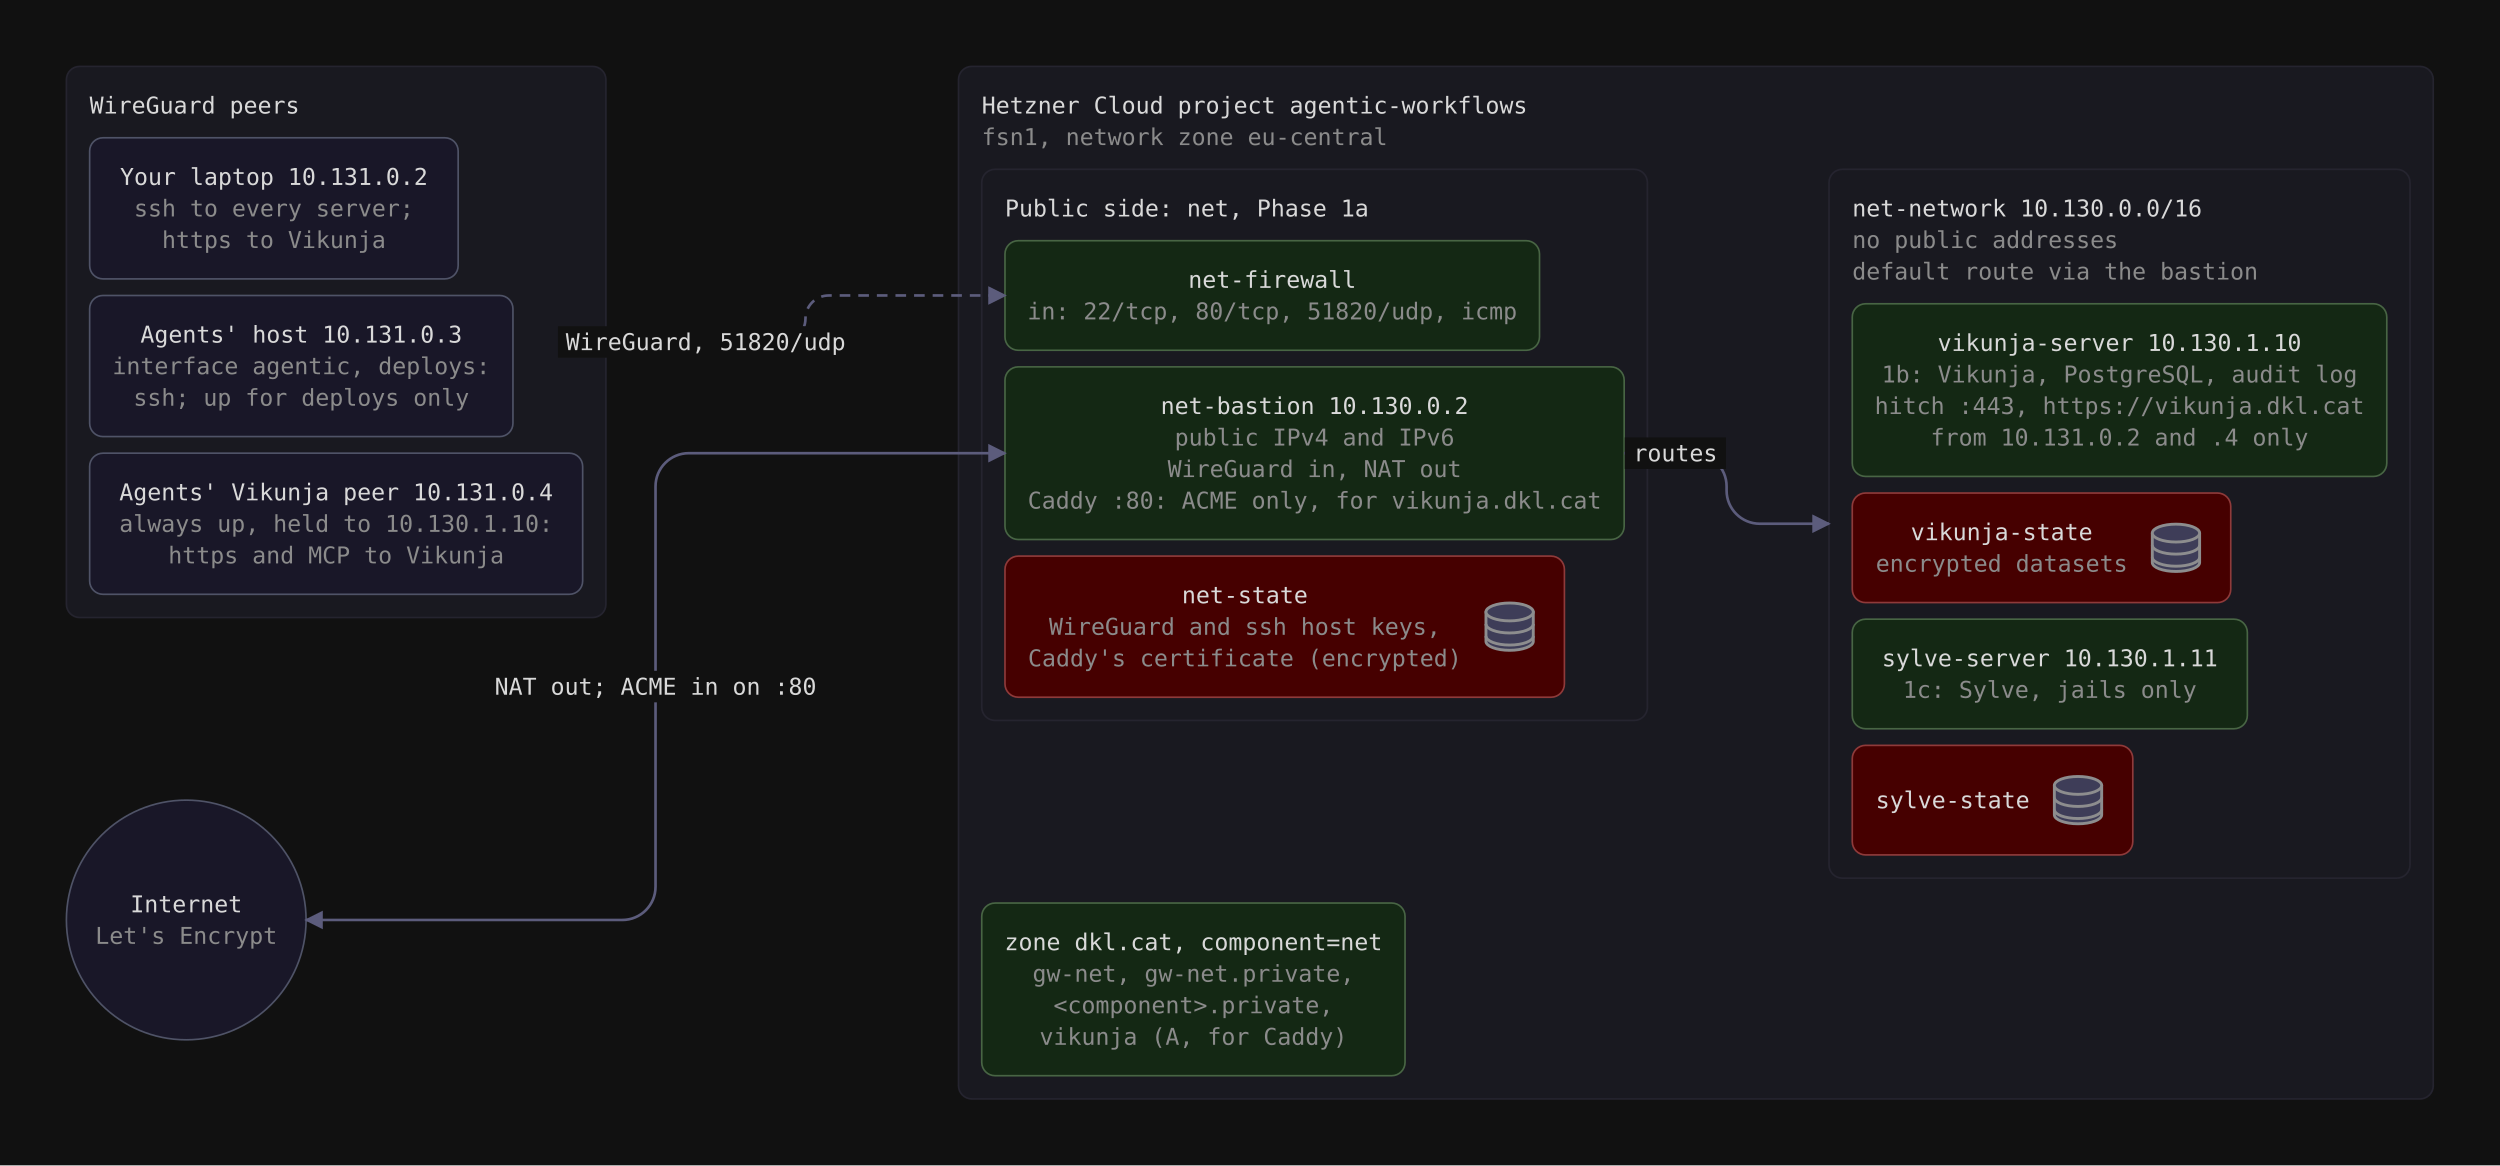
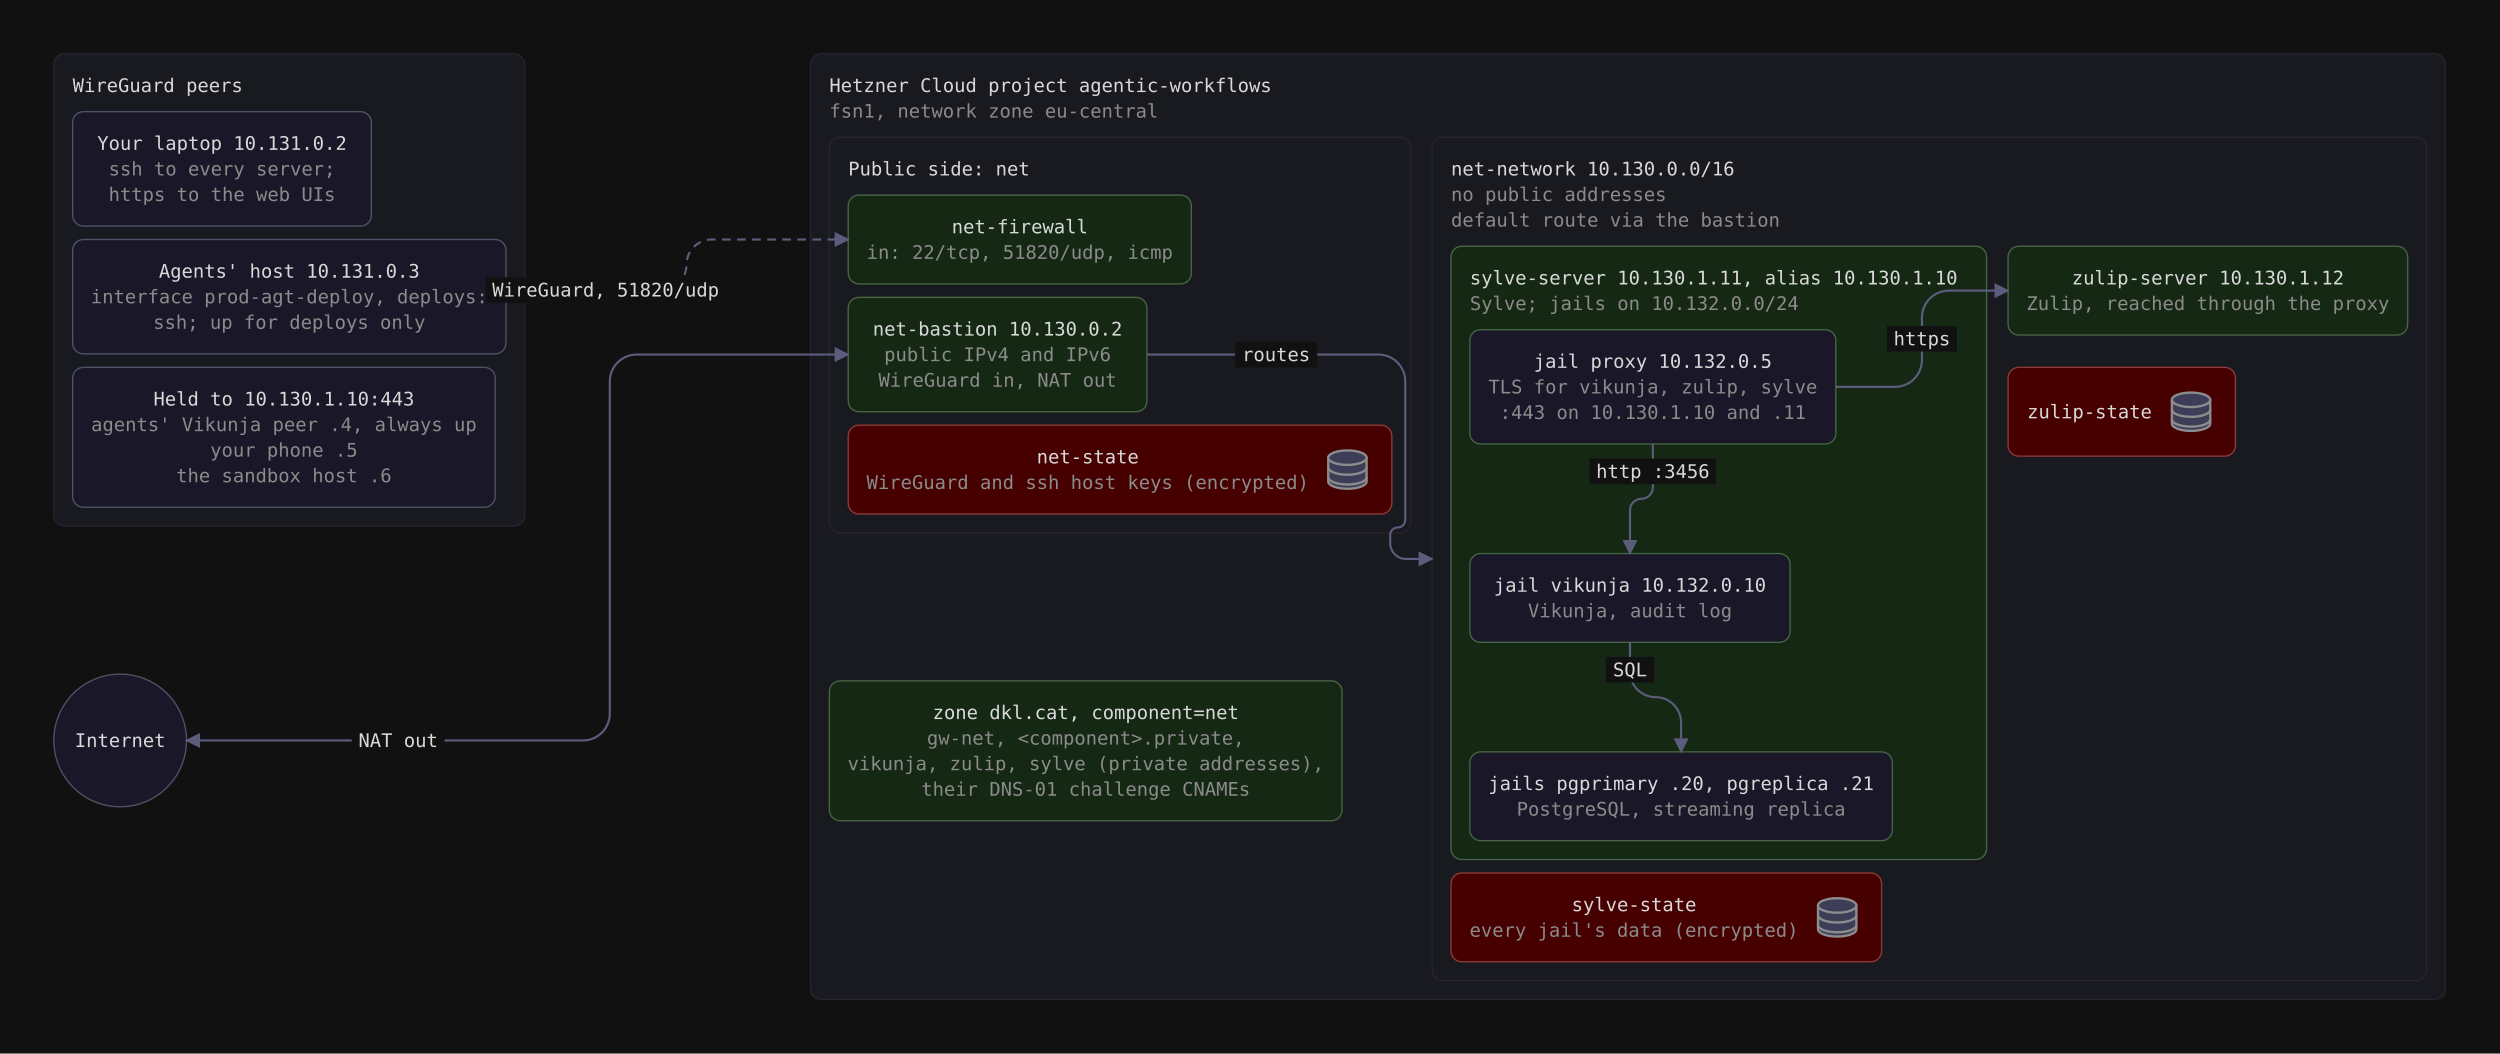
- <svg xmlns="http://www.w3.org/2000/svg" width="1506" height="702" viewBox="0 0 1506 702" font-family="'DejaVu Sans Mono', 'Menlo', 'Consolas', 'Liberation Mono', 'Courier New', monospace" font-size="14px">
+ <svg xmlns="http://www.w3.org/2000/svg" width="1858" height="783" viewBox="0 0 1858 783" font-family="'DejaVu Sans Mono', 'Menlo', 'Consolas', 'Liberation Mono', 'Courier New', monospace" font-size="14px">
  <defs>
-     <marker id="r724c613c-arrow-5c5c7c" viewBox="0 0 10 10" refX="9" refY="5" markerWidth="7" markerHeight="7" orient="auto-start-reverse">
+     <marker id="r1e38440c-arrow-5c5c7c" viewBox="0 0 10 10" refX="9" refY="5" markerWidth="7" markerHeight="7" orient="auto-start-reverse">
      <path d="M 0 0 L 10 5 L 0 10 z" fill="#5c5c7c" />
    </marker>
  </defs>
-   <rect x="0" y="0" width="1506" height="702" fill="#111111" />
-   <path d="M585.4 40 H1457.8 a8 8 0 0 1 8 8 V654 a8 8 0 0 1 -8 8 H585.4 a8 8 0 0 1 -8 -8 V48 a8 8 0 0 1 8 -8 Z" fill="#191920" stroke="#25242f" />
-   <text x="591.4" y="68.4" fill="#d9d9d9" text-anchor="start">Hetzner Cloud project agentic-workflows</text>
-   <text x="591.4" y="87.4" fill="#8b8b8b" text-anchor="start">fsn1, network zone eu-central</text>
-   <path d="M599.4 102 H984.4 a8 8 0 0 1 8 8 V426 a8 8 0 0 1 -8 8 H599.4 a8 8 0 0 1 -8 -8 V110 a8 8 0 0 1 8 -8 Z" fill="#191920" stroke="#25242f" />
-   <text x="605.4" y="130.4" fill="#d9d9d9" text-anchor="start">Public side: net, Phase 1a</text>
-   <path d="M613.4 145 H919.4 a8 8 0 0 1 8 8 V203 a8 8 0 0 1 -8 8 H613.4 a8 8 0 0 1 -8 -8 V153 a8 8 0 0 1 8 -8 Z" fill="#142814" stroke="#486544" />
-   <text x="766.4" y="173.4" fill="#d9d9d9" text-anchor="middle">net-firewall</text>
-   <text x="766.4" y="192.4" fill="#8b8b8b" text-anchor="middle">in: 22/tcp, 80/tcp, 51820/udp, icmp</text>
-   <path d="M613.4 221 H970.4 a8 8 0 0 1 8 8 V317 a8 8 0 0 1 -8 8 H613.4 a8 8 0 0 1 -8 -8 V229 a8 8 0 0 1 8 -8 Z" fill="#142814" stroke="#486544" />
-   <text x="791.9" y="249.4" fill="#d9d9d9" text-anchor="middle">net-bastion  10.130.0.2</text>
-   <text x="791.9" y="268.4" fill="#8b8b8b" text-anchor="middle">public IPv4 and IPv6</text>
-   <text x="791.9" y="287.4" fill="#8b8b8b" text-anchor="middle">WireGuard in, NAT out</text>
-   <text x="791.9" y="306.4" fill="#8b8b8b" text-anchor="middle">Caddy :80: ACME only, for vikunja.dkl.cat</text>
-   <path d="M613.4 335 H934.4 a8 8 0 0 1 8 8 V412 a8 8 0 0 1 -8 8 H613.4 a8 8 0 0 1 -8 -8 V343 a8 8 0 0 1 8 -8 Z" fill="#460000" stroke="#8f3a3a" />
-   <text x="749.9" y="363.4" fill="#d9d9d9" text-anchor="middle">net-state</text>
-   <text x="749.9" y="382.4" fill="#8b8b8b" text-anchor="middle">WireGuard and ssh host keys,</text>
-   <text x="749.9" y="401.4" fill="#8b8b8b" text-anchor="middle">Caddy's certificate (encrypted)</text>
-   <g transform="translate(890.4 358.5) scale(1.58333)">
+   <rect x="0" y="0" width="1858" height="783" fill="#111111" />
+   <path d="M610.4 40 H1809.4 a8 8 0 0 1 8 8 V734.8 a8 8 0 0 1 -8 8 H610.4 a8 8 0 0 1 -8 -8 V48 a8 8 0 0 1 8 -8 Z" fill="#191920" stroke="#25242f" />
+   <text x="616.4" y="68.4" fill="#d9d9d9" text-anchor="start">Hetzner Cloud project agentic-workflows</text>
+   <text x="616.4" y="87.4" fill="#8b8b8b" text-anchor="start">fsn1, network zone eu-central</text>
+   <path d="M624.4 102 H1040.4 a8 8 0 0 1 8 8 V388 a8 8 0 0 1 -8 8 H624.4 a8 8 0 0 1 -8 -8 V110 a8 8 0 0 1 8 -8 Z" fill="#191920" stroke="#25242f" />
+   <text x="630.4" y="130.4" fill="#d9d9d9" text-anchor="start">Public side: net</text>
+   <path d="M638.4 145 H877.4 a8 8 0 0 1 8 8 V203 a8 8 0 0 1 -8 8 H638.4 a8 8 0 0 1 -8 -8 V153 a8 8 0 0 1 8 -8 Z" fill="#142814" stroke="#486544" />
+   <text x="757.9" y="173.4" fill="#d9d9d9" text-anchor="middle">net-firewall</text>
+   <text x="757.9" y="192.4" fill="#8b8b8b" text-anchor="middle">in: 22/tcp, 51820/udp, icmp</text>
+   <path d="M638.4 221 H844.4 a8 8 0 0 1 8 8 V298 a8 8 0 0 1 -8 8 H638.4 a8 8 0 0 1 -8 -8 V229 a8 8 0 0 1 8 -8 Z" fill="#142814" stroke="#486544" />
+   <text x="741.4" y="249.4" fill="#d9d9d9" text-anchor="middle">net-bastion  10.130.0.2</text>
+   <text x="741.4" y="268.4" fill="#8b8b8b" text-anchor="middle">public IPv4 and IPv6</text>
+   <text x="741.4" y="287.4" fill="#8b8b8b" text-anchor="middle">WireGuard in, NAT out</text>
+   <path d="M638.4 316 H1026.4 a8 8 0 0 1 8 8 V374 a8 8 0 0 1 -8 8 H638.4 a8 8 0 0 1 -8 -8 V324 a8 8 0 0 1 8 -8 Z" fill="#460000" stroke="#8f3a3a" />
+   <text x="808.4" y="344.4" fill="#d9d9d9" text-anchor="middle">net-state</text>
+   <text x="808.4" y="363.4" fill="#8b8b8b" text-anchor="middle">WireGuard and ssh host keys (encrypted)</text>
+   <g transform="translate(982.4 330) scale(1.58333)">
    <path d="M3 6.4 v11.2 a9 3.4 0 0 0 18 0 v-11.2 Z" fill="#3e3d58" stroke="#8d8d8e" stroke-width="1.1" stroke-linejoin="round" />
    <path d="M3 6.4 a9 3.4 0 0 1 18 0 a9 3.4 0 0 1 -18 0 Z" fill="#3e3d58" stroke="#8d8d8e" stroke-width="1.1" stroke-linejoin="round" />
    <path d="M3 11 a9 3.4 0 0 0 18 0" fill="none" stroke="#8d8d8e" stroke-width="1.1" stroke-linejoin="round" />
    <path d="M3 15.6 a9 3.4 0 0 0 18 0" fill="none" stroke="#8d8d8e" stroke-width="1.1" stroke-linejoin="round" />
  </g>
-   <path d="M1109.8 102 H1443.8 a8 8 0 0 1 8 8 V521 a8 8 0 0 1 -8 8 H1109.8 a8 8 0 0 1 -8 -8 V110 a8 8 0 0 1 8 -8 Z" fill="#191920" stroke="#25242f" />
-   <text x="1115.8" y="130.4" fill="#d9d9d9" text-anchor="start">net-network  10.130.0.0/16</text>
-   <text x="1115.8" y="149.4" fill="#8b8b8b" text-anchor="start">no public addresses</text>
-   <text x="1115.8" y="168.4" fill="#8b8b8b" text-anchor="start">default route via the bastion</text>
-   <path d="M1123.8 183 H1429.8 a8 8 0 0 1 8 8 V279 a8 8 0 0 1 -8 8 H1123.8 a8 8 0 0 1 -8 -8 V191 a8 8 0 0 1 8 -8 Z" fill="#142814" stroke="#486544" />
-   <text x="1276.8" y="211.4" fill="#d9d9d9" text-anchor="middle">vikunja-server  10.130.1.10</text>
-   <text x="1276.8" y="230.4" fill="#8b8b8b" text-anchor="middle">1b: Vikunja, PostgreSQL, audit log</text>
-   <text x="1276.8" y="249.4" fill="#8b8b8b" text-anchor="middle">hitch :443, https://vikunja.dkl.cat</text>
-   <text x="1276.8" y="268.4" fill="#8b8b8b" text-anchor="middle">from 10.131.0.2 and .4 only</text>
-   <path d="M1123.8 297 H1335.8 a8 8 0 0 1 8 8 V355 a8 8 0 0 1 -8 8 H1123.8 a8 8 0 0 1 -8 -8 V305 a8 8 0 0 1 8 -8 Z" fill="#460000" stroke="#8f3a3a" />
-   <text x="1205.8" y="325.4" fill="#d9d9d9" text-anchor="middle">vikunja-state</text>
-   <text x="1205.8" y="344.4" fill="#8b8b8b" text-anchor="middle">encrypted datasets</text>
-   <g transform="translate(1291.8 311) scale(1.58333)">
+   <path d="M1072.4 102 H1795.4 a8 8 0 0 1 8 8 V720.8 a8 8 0 0 1 -8 8 H1072.4 a8 8 0 0 1 -8 -8 V110 a8 8 0 0 1 8 -8 Z" fill="#191920" stroke="#25242f" />
+   <text x="1078.4" y="130.4" fill="#d9d9d9" text-anchor="start">net-network  10.130.0.0/16</text>
+   <text x="1078.4" y="149.4" fill="#8b8b8b" text-anchor="start">no public addresses</text>
+   <text x="1078.4" y="168.4" fill="#8b8b8b" text-anchor="start">default route via the bastion</text>
+   <path d="M1086.4 183 H1468.4 a8 8 0 0 1 8 8 V630.8 a8 8 0 0 1 -8 8 H1086.4 a8 8 0 0 1 -8 -8 V191 a8 8 0 0 1 8 -8 Z" fill="#142814" stroke="#486544" />
+   <text x="1092.4" y="211.4" fill="#d9d9d9" text-anchor="start">sylve-server  10.130.1.11, alias 10.130.1.10</text>
+   <text x="1092.4" y="230.4" fill="#8b8b8b" text-anchor="start">Sylve; jails on 10.132.0.0/24</text>
+   <path d="M1100.4 245 H1356.4 a8 8 0 0 1 8 8 V322 a8 8 0 0 1 -8 8 H1100.4 a8 8 0 0 1 -8 -8 V253 a8 8 0 0 1 8 -8 Z" fill="#191728" stroke="#486544" />
+   <text x="1228.4" y="273.4" fill="#d9d9d9" text-anchor="middle">jail proxy  10.132.0.5</text>
+   <text x="1228.4" y="292.4" fill="#8b8b8b" text-anchor="middle">TLS for vikunja, zulip, sylve</text>
+   <text x="1228.4" y="311.4" fill="#8b8b8b" text-anchor="middle">:443 on 10.130.1.10 and .11</text>
+   <path d="M1100.4 411.4 H1322.4 a8 8 0 0 1 8 8 V469.4 a8 8 0 0 1 -8 8 H1100.4 a8 8 0 0 1 -8 -8 V419.4 a8 8 0 0 1 8 -8 Z" fill="#191728" stroke="#486544" />
+   <text x="1211.4" y="439.8" fill="#d9d9d9" text-anchor="middle">jail vikunja  10.132.0.10</text>
+   <text x="1211.4" y="458.8" fill="#8b8b8b" text-anchor="middle">Vikunja, audit log</text>
+   <path d="M1100.4 558.8 H1398.4 a8 8 0 0 1 8 8 V616.8 a8 8 0 0 1 -8 8 H1100.4 a8 8 0 0 1 -8 -8 V566.8 a8 8 0 0 1 8 -8 Z" fill="#191728" stroke="#486544" />
+   <text x="1249.4" y="587.2" fill="#d9d9d9" text-anchor="middle">jails pgprimary .20, pgreplica .21</text>
+   <text x="1249.4" y="606.2" fill="#8b8b8b" text-anchor="middle">PostgreSQL, streaming replica</text>
+   <path d="M1086.4 648.8 H1390.4 a8 8 0 0 1 8 8 V706.8 a8 8 0 0 1 -8 8 H1086.4 a8 8 0 0 1 -8 -8 V656.8 a8 8 0 0 1 8 -8 Z" fill="#460000" stroke="#8f3a3a" />
+   <text x="1214.4" y="677.2" fill="#d9d9d9" text-anchor="middle">sylve-state</text>
+   <text x="1214.4" y="696.2" fill="#8b8b8b" text-anchor="middle">every jail's data (encrypted)</text>
+   <g transform="translate(1346.4 662.8) scale(1.58333)">
    <path d="M3 6.4 v11.2 a9 3.4 0 0 0 18 0 v-11.2 Z" fill="#3e3d58" stroke="#8d8d8e" stroke-width="1.1" stroke-linejoin="round" />
    <path d="M3 6.4 a9 3.4 0 0 1 18 0 a9 3.4 0 0 1 -18 0 Z" fill="#3e3d58" stroke="#8d8d8e" stroke-width="1.1" stroke-linejoin="round" />
    <path d="M3 11 a9 3.4 0 0 0 18 0" fill="none" stroke="#8d8d8e" stroke-width="1.1" stroke-linejoin="round" />
    <path d="M3 15.6 a9 3.4 0 0 0 18 0" fill="none" stroke="#8d8d8e" stroke-width="1.1" stroke-linejoin="round" />
  </g>
-   <path d="M1123.8 373 H1345.8 a8 8 0 0 1 8 8 V431 a8 8 0 0 1 -8 8 H1123.8 a8 8 0 0 1 -8 -8 V381 a8 8 0 0 1 8 -8 Z" fill="#142814" stroke="#486544" />
-   <text x="1234.8" y="401.4" fill="#d9d9d9" text-anchor="middle">sylve-server  10.130.1.11</text>
-   <text x="1234.8" y="420.4" fill="#8b8b8b" text-anchor="middle">1c: Sylve, jails only</text>
-   <path d="M1123.8 449 H1276.8 a8 8 0 0 1 8 8 V507 a8 8 0 0 1 -8 8 H1123.8 a8 8 0 0 1 -8 -8 V457 a8 8 0 0 1 8 -8 Z" fill="#460000" stroke="#8f3a3a" />
-   <text x="1176.3" y="486.9" fill="#d9d9d9" text-anchor="middle">sylve-state</text>
-   <g transform="translate(1232.8 463) scale(1.58333)">
+   <path d="M1500.4 183 H1781.4 a8 8 0 0 1 8 8 V241 a8 8 0 0 1 -8 8 H1500.4 a8 8 0 0 1 -8 -8 V191 a8 8 0 0 1 8 -8 Z" fill="#142814" stroke="#486544" />
+   <text x="1640.9" y="211.4" fill="#d9d9d9" text-anchor="middle">zulip-server  10.130.1.12</text>
+   <text x="1640.9" y="230.4" fill="#8b8b8b" text-anchor="middle">Zulip, reached through the proxy</text>
+   <path d="M1500.4 273 H1653.4 a8 8 0 0 1 8 8 V331 a8 8 0 0 1 -8 8 H1500.4 a8 8 0 0 1 -8 -8 V281 a8 8 0 0 1 8 -8 Z" fill="#460000" stroke="#8f3a3a" />
+   <text x="1552.9" y="310.9" fill="#d9d9d9" text-anchor="middle">zulip-state</text>
+   <g transform="translate(1609.4 287) scale(1.58333)">
    <path d="M3 6.4 v11.2 a9 3.4 0 0 0 18 0 v-11.2 Z" fill="#3e3d58" stroke="#8d8d8e" stroke-width="1.1" stroke-linejoin="round" />
    <path d="M3 6.4 a9 3.4 0 0 1 18 0 a9 3.4 0 0 1 -18 0 Z" fill="#3e3d58" stroke="#8d8d8e" stroke-width="1.1" stroke-linejoin="round" />
    <path d="M3 11 a9 3.4 0 0 0 18 0" fill="none" stroke="#8d8d8e" stroke-width="1.1" stroke-linejoin="round" />
    <path d="M3 15.6 a9 3.4 0 0 0 18 0" fill="none" stroke="#8d8d8e" stroke-width="1.1" stroke-linejoin="round" />
  </g>
-   <path d="M599.4 544 H838.4 a8 8 0 0 1 8 8 V640 a8 8 0 0 1 -8 8 H599.4 a8 8 0 0 1 -8 -8 V552 a8 8 0 0 1 8 -8 Z" fill="#142814" stroke="#486544" />
-   <text x="718.9" y="572.4" fill="#d9d9d9" text-anchor="middle">zone dkl.cat, component=net</text>
-   <text x="718.9" y="591.4" fill="#8b8b8b" text-anchor="middle">gw-net, gw-net.private,</text>
-   <text x="718.9" y="610.4" fill="#8b8b8b" text-anchor="middle">&lt;component&gt;.private,</text>
-   <text x="718.9" y="629.4" fill="#8b8b8b" text-anchor="middle">vikunja (A, for Caddy)</text>
-   <path d="M48 40 H357 a8 8 0 0 1 8 8 V364 a8 8 0 0 1 -8 8 H48 a8 8 0 0 1 -8 -8 V48 a8 8 0 0 1 8 -8 Z" fill="#191920" stroke="#25242f" />
+   <path d="M624.4 506 H989.4 a8 8 0 0 1 8 8 V602 a8 8 0 0 1 -8 8 H624.4 a8 8 0 0 1 -8 -8 V514 a8 8 0 0 1 8 -8 Z" fill="#142814" stroke="#486544" />
+   <text x="806.9" y="534.4" fill="#d9d9d9" text-anchor="middle">zone dkl.cat, component=net</text>
+   <text x="806.9" y="553.4" fill="#8b8b8b" text-anchor="middle">gw-net, &lt;component&gt;.private,</text>
+   <text x="806.9" y="572.4" fill="#8b8b8b" text-anchor="middle">vikunja, zulip, sylve (private addresses),</text>
+   <text x="806.9" y="591.4" fill="#8b8b8b" text-anchor="middle">their DNS-01 challenge CNAMEs</text>
+   <path d="M48 40 H382 a8 8 0 0 1 8 8 V383 a8 8 0 0 1 -8 8 H48 a8 8 0 0 1 -8 -8 V48 a8 8 0 0 1 8 -8 Z" fill="#191920" stroke="#25242f" />
  <text x="54" y="68.4" fill="#d9d9d9" text-anchor="start">WireGuard peers</text>
  <path d="M62 83 H268 a8 8 0 0 1 8 8 V160 a8 8 0 0 1 -8 8 H62 a8 8 0 0 1 -8 -8 V91 a8 8 0 0 1 8 -8 Z" fill="#191728" stroke="#4f5367" />
  <text x="165" y="111.4" fill="#d9d9d9" text-anchor="middle">Your laptop  10.131.0.2</text>
  <text x="165" y="130.4" fill="#8b8b8b" text-anchor="middle">ssh to every server;</text>
-   <text x="165" y="149.4" fill="#8b8b8b" text-anchor="middle">https to Vikunja</text>
-   <path d="M62 178 H301 a8 8 0 0 1 8 8 V255 a8 8 0 0 1 -8 8 H62 a8 8 0 0 1 -8 -8 V186 a8 8 0 0 1 8 -8 Z" fill="#191728" stroke="#4f5367" />
-   <text x="181.5" y="206.4" fill="#d9d9d9" text-anchor="middle">Agents' host  10.131.0.3</text>
-   <text x="181.5" y="225.4" fill="#8b8b8b" text-anchor="middle">interface agentic, deploys:</text>
-   <text x="181.5" y="244.4" fill="#8b8b8b" text-anchor="middle">ssh; up for deploys only</text>
-   <path d="M62 273 H343 a8 8 0 0 1 8 8 V350 a8 8 0 0 1 -8 8 H62 a8 8 0 0 1 -8 -8 V281 a8 8 0 0 1 8 -8 Z" fill="#191728" stroke="#4f5367" />
-   <text x="202.5" y="301.4" fill="#d9d9d9" text-anchor="middle">Agents' Vikunja peer  10.131.0.4</text>
-   <text x="202.5" y="320.4" fill="#8b8b8b" text-anchor="middle">always up, held to 10.130.1.10:</text>
-   <text x="202.5" y="339.4" fill="#8b8b8b" text-anchor="middle">https and MCP to Vikunja</text>
-   <path d="M40 554.19 a72.19 72.19 0 1 0 144.38 0 a72.19 72.19 0 1 0 -144.38 0 Z" fill="#191728" stroke="#4f5367" />
-   <text x="112.19" y="549.59" fill="#d9d9d9" text-anchor="middle">Internet</text>
-   <text x="112.19" y="568.59" fill="#8b8b8b" text-anchor="middle">Let's Encrypt</text>
-   <path d="M 365 206 L 471.2 206 C 478.93 206, 485.2 199.73, 485.2 192 L 485.2 192 C 485.2 184.27, 491.47 178, 499.2 178 L 605.4 178" fill="none" stroke="#5c5c7c" stroke-width="1.6" stroke-dasharray="6.4 4.8" marker-end="url(#r724c613c-arrow-5c5c7c)" />
-   <rect x="336.1" y="196.5" width="178" height="19" fill="#111111" />
-   <text x="425.1" y="210.9" fill="#d9d9d9" text-anchor="middle">WireGuard, 51820/udp</text>
-   <path d="M 184.38 554.19 L 374.89 554.19 C 385.94 554.19, 394.89 545.24, 394.89 534.19 L 394.89 293 C 394.89 281.95, 403.84 273, 414.89 273 L 605.4 273" fill="none" stroke="#5c5c7c" stroke-width="1.6" marker-end="url(#r724c613c-arrow-5c5c7c)" marker-start="url(#r724c613c-arrow-5c5c7c)" />
-   <rect x="292.89" y="404.09" width="204" height="19" fill="#111111" />
-   <text x="394.89" y="418.49" fill="#d9d9d9" text-anchor="middle">NAT out; ACME in on :80</text>
-   <path d="M 978.4 273 L 1020.1 273 C 1031.15 273, 1040.1 281.95, 1040.1 293 L 1040.1 295.5 C 1040.1 306.55, 1049.05 315.5, 1060.1 315.5 L 1101.8 315.5" fill="none" stroke="#5c5c7c" stroke-width="1.6" marker-end="url(#r724c613c-arrow-5c5c7c)" />
-   <rect x="978.75" y="263.5" width="61" height="19" fill="#111111" />
-   <text x="1009.25" y="277.9" fill="#d9d9d9" text-anchor="middle">routes</text>
+   <text x="165" y="149.4" fill="#8b8b8b" text-anchor="middle">https to the web UIs</text>
+   <path d="M62 178 H368 a8 8 0 0 1 8 8 V255 a8 8 0 0 1 -8 8 H62 a8 8 0 0 1 -8 -8 V186 a8 8 0 0 1 8 -8 Z" fill="#191728" stroke="#4f5367" />
+   <text x="215" y="206.4" fill="#d9d9d9" text-anchor="middle">Agents' host  10.131.0.3</text>
+   <text x="215" y="225.4" fill="#8b8b8b" text-anchor="middle">interface prod-agt-deploy, deploys:</text>
+   <text x="215" y="244.4" fill="#8b8b8b" text-anchor="middle">ssh; up for deploys only</text>
+   <path d="M62 273 H360 a8 8 0 0 1 8 8 V369 a8 8 0 0 1 -8 8 H62 a8 8 0 0 1 -8 -8 V281 a8 8 0 0 1 8 -8 Z" fill="#191728" stroke="#4f5367" />
+   <text x="211" y="301.4" fill="#d9d9d9" text-anchor="middle">Held to 10.130.1.10:443</text>
+   <text x="211" y="320.4" fill="#8b8b8b" text-anchor="middle">agents' Vikunja peer .4, always up</text>
+   <text x="211" y="339.4" fill="#8b8b8b" text-anchor="middle">your phone .5</text>
+   <text x="211" y="358.4" fill="#8b8b8b" text-anchor="middle">the sandbox host .6</text>
+   <path d="M40 550.3 a49.3 49.3 0 1 0 98.6 0 a49.3 49.3 0 1 0 -98.6 0 Z" fill="#191728" stroke="#4f5367" />
+   <text x="89.3" y="555.2" fill="#d9d9d9" text-anchor="middle">Internet</text>
+   <path d="M 390 215.5 L 491.45 215.5 C 501.81 215.5, 510.2 207.11, 510.2 196.75 L 510.2 196.75 C 510.2 186.39, 518.59 178, 528.95 178 L 630.4 178" fill="none" stroke="#5c5c7c" stroke-width="1.6" stroke-dasharray="6.4 4.8" marker-end="url(#r1e38440c-arrow-5c5c7c)" />
+   <rect x="361.1" y="206" width="178" height="19" fill="#111111" />
+   <text x="450.1" y="220.4" fill="#d9d9d9" text-anchor="middle">WireGuard, 51820/udp</text>
+   <path d="M 138.6 550.3 L 433.2 550.3 C 444.25 550.3, 453.2 541.35, 453.2 530.3 L 453.2 283.5 C 453.2 272.45, 462.15 263.5, 473.2 263.5 L 630.4 263.5" fill="none" stroke="#5c5c7c" stroke-width="1.6" marker-end="url(#r1e38440c-arrow-5c5c7c)" marker-start="url(#r1e38440c-arrow-5c5c7c)" />
+   <rect x="261.4" y="540.8" width="69" height="19" fill="#111111" />
+   <text x="295.9" y="555.2" fill="#d9d9d9" text-anchor="middle">NAT out</text>
+   <path d="M 852.4 263.5 L 1024.4 263.5 C 1035.45 263.5, 1044.4 272.45, 1044.4 283.5 L 1044.4 386.4 C 1044.4 389.49, 1041.89 392, 1038.8 392 L 1038.8 392 C 1035.71 392, 1033.2 394.51, 1033.2 397.6 L 1033.2 403.7 C 1033.2 410.16, 1038.44 415.4, 1044.9 415.4 L 1064.4 415.4" fill="none" stroke="#5c5c7c" stroke-width="1.6" marker-end="url(#r1e38440c-arrow-5c5c7c)" />
+   <rect x="917.9" y="254" width="61" height="19" fill="#111111" />
+   <text x="948.4" y="268.4" fill="#d9d9d9" text-anchor="middle">routes</text>
+   <path d="M 1228.4 330 L 1228.4 362.2 C 1228.4 366.89, 1224.59 370.7, 1219.9 370.7 L 1219.9 370.7 C 1215.21 370.7, 1211.4 374.51, 1211.4 379.2 L 1211.4 411.4" fill="none" stroke="#5c5c7c" stroke-width="1.6" marker-end="url(#r1e38440c-arrow-5c5c7c)" />
+   <rect x="1181.4" y="340.85" width="94" height="19" fill="#111111" />
+   <text x="1228.4" y="355.25" fill="#d9d9d9" text-anchor="middle">http :3456</text>
+   <path d="M 1211.4 477.4 L 1211.4 499.1 C 1211.4 509.59, 1219.91 518.1, 1230.4 518.1 L 1230.4 518.1 C 1240.89 518.1, 1249.4 526.61, 1249.4 537.1 L 1249.4 558.8" fill="none" stroke="#5c5c7c" stroke-width="1.6" marker-end="url(#r1e38440c-arrow-5c5c7c)" />
+   <rect x="1193.4" y="488.25" width="36" height="19" fill="#111111" />
+   <text x="1211.4" y="502.65" fill="#d9d9d9" text-anchor="middle">SQL</text>
+   <path d="M 1364.4 287.5 L 1408.4 287.5 C 1419.45 287.5, 1428.4 278.55, 1428.4 267.5 L 1428.4 236 C 1428.4 224.95, 1437.35 216, 1448.4 216 L 1492.4 216" fill="none" stroke="#5c5c7c" stroke-width="1.6" marker-end="url(#r1e38440c-arrow-5c5c7c)" />
+   <rect x="1402.4" y="242.25" width="52" height="19" fill="#111111" />
+   <text x="1428.4" y="256.65" fill="#d9d9d9" text-anchor="middle">https</text>
</svg>
